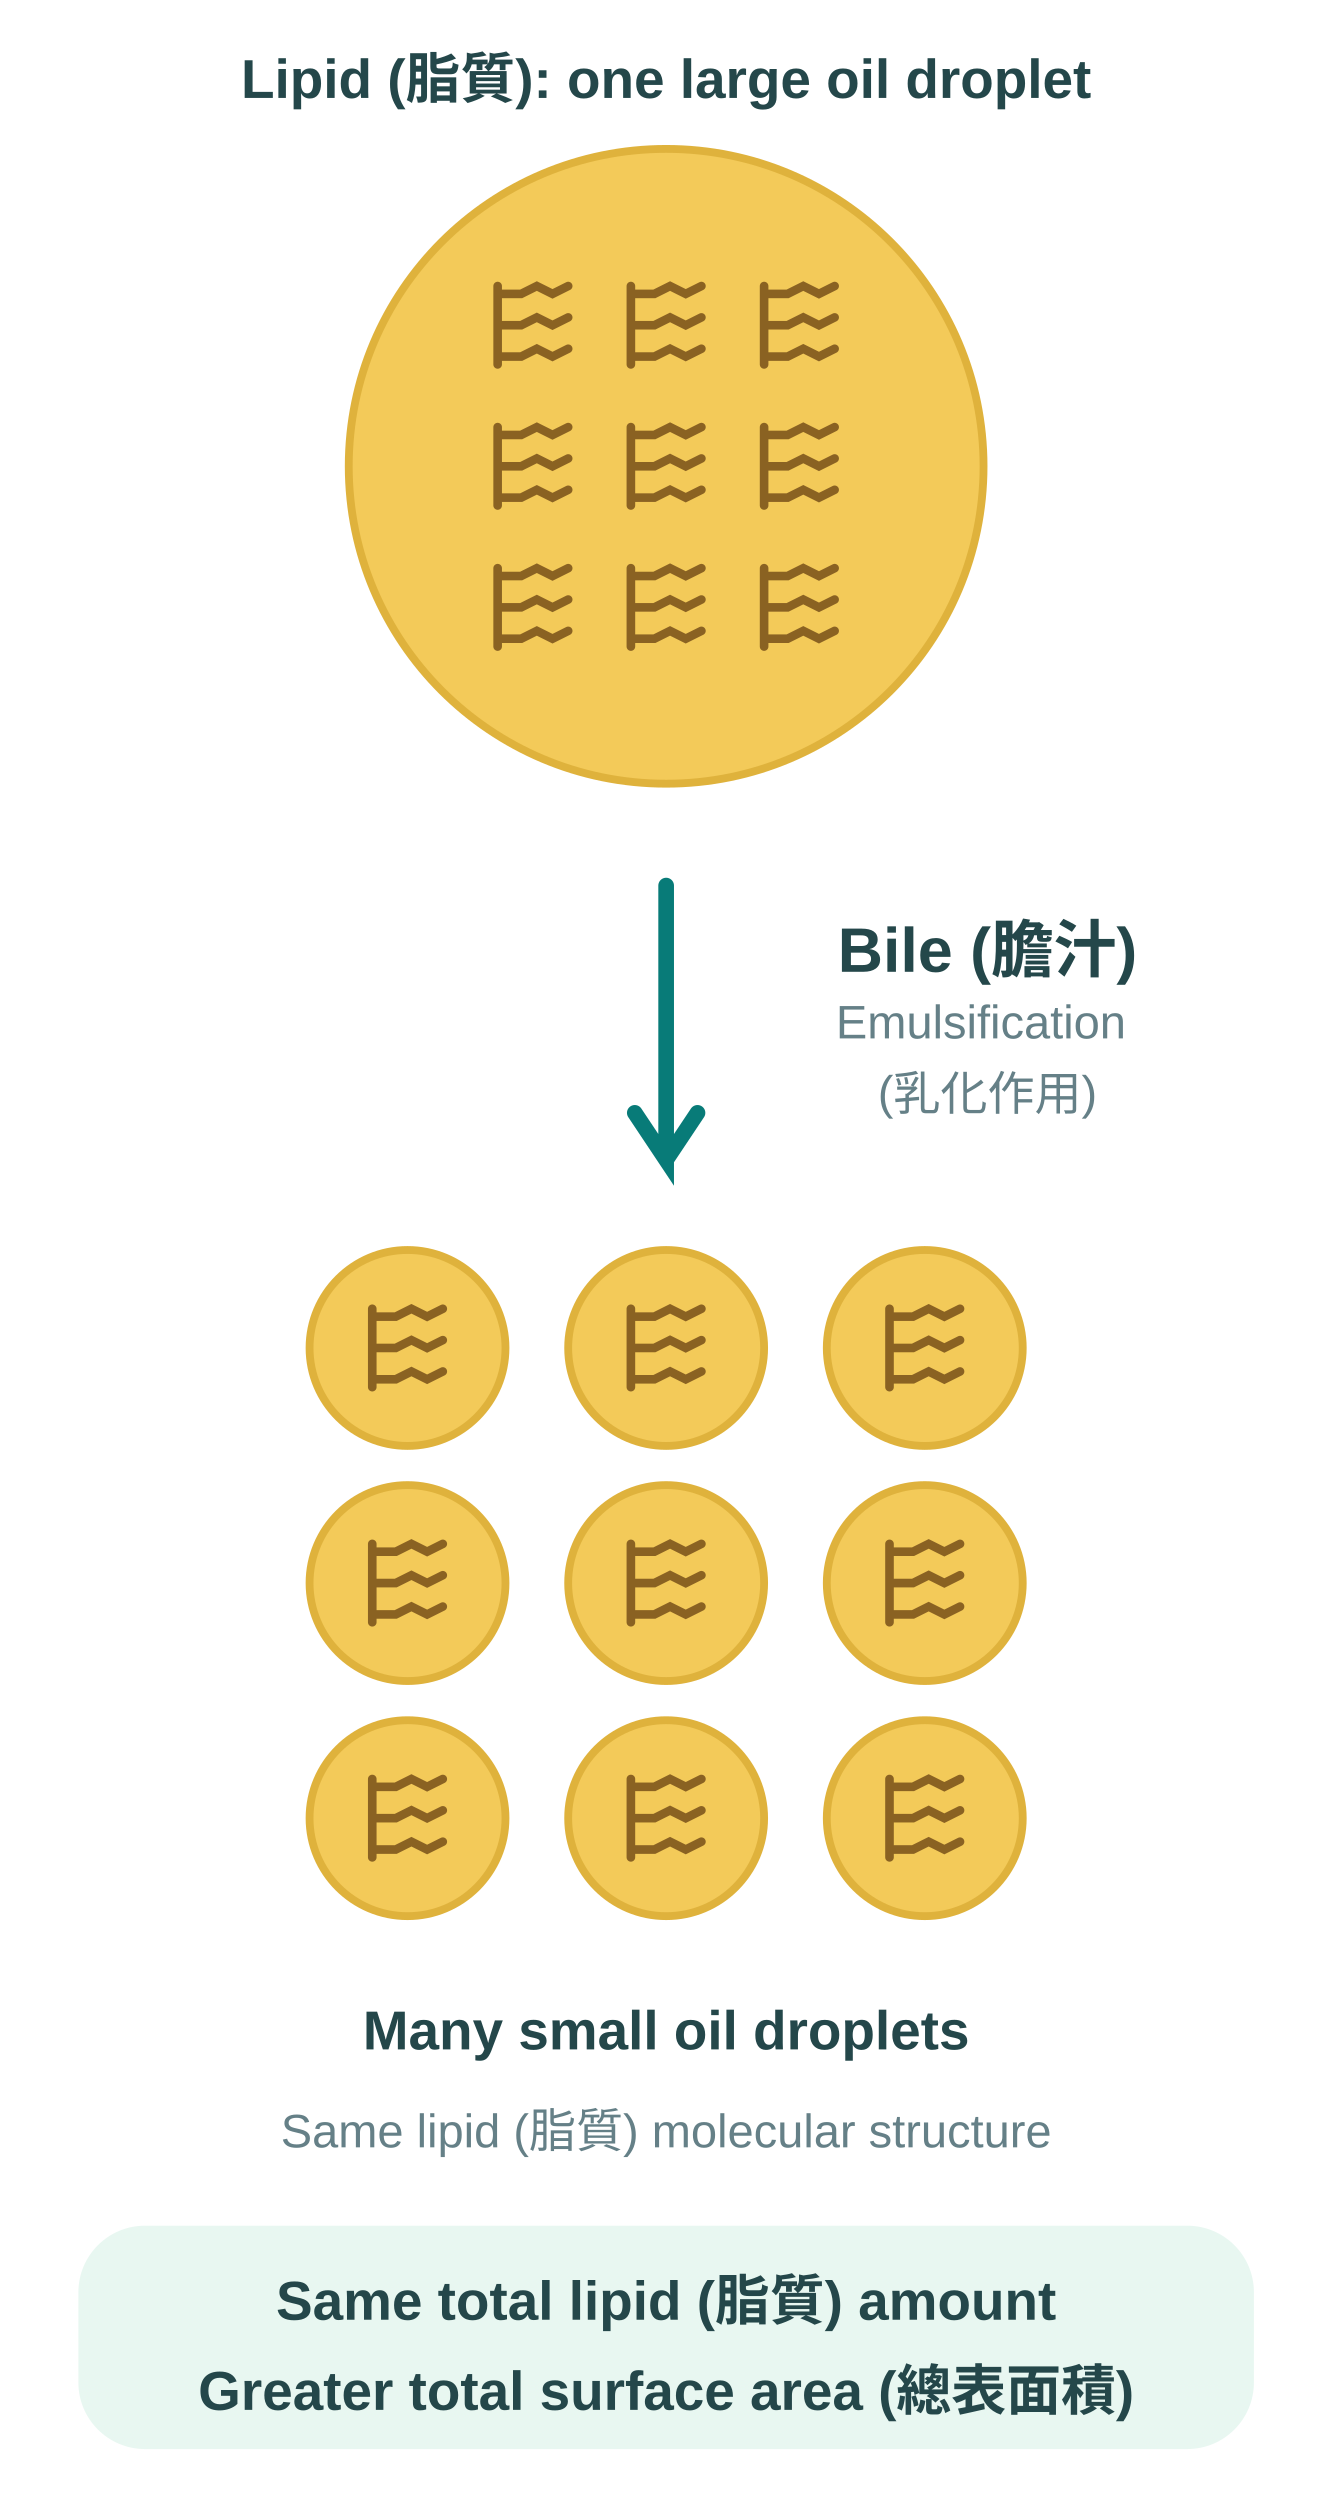
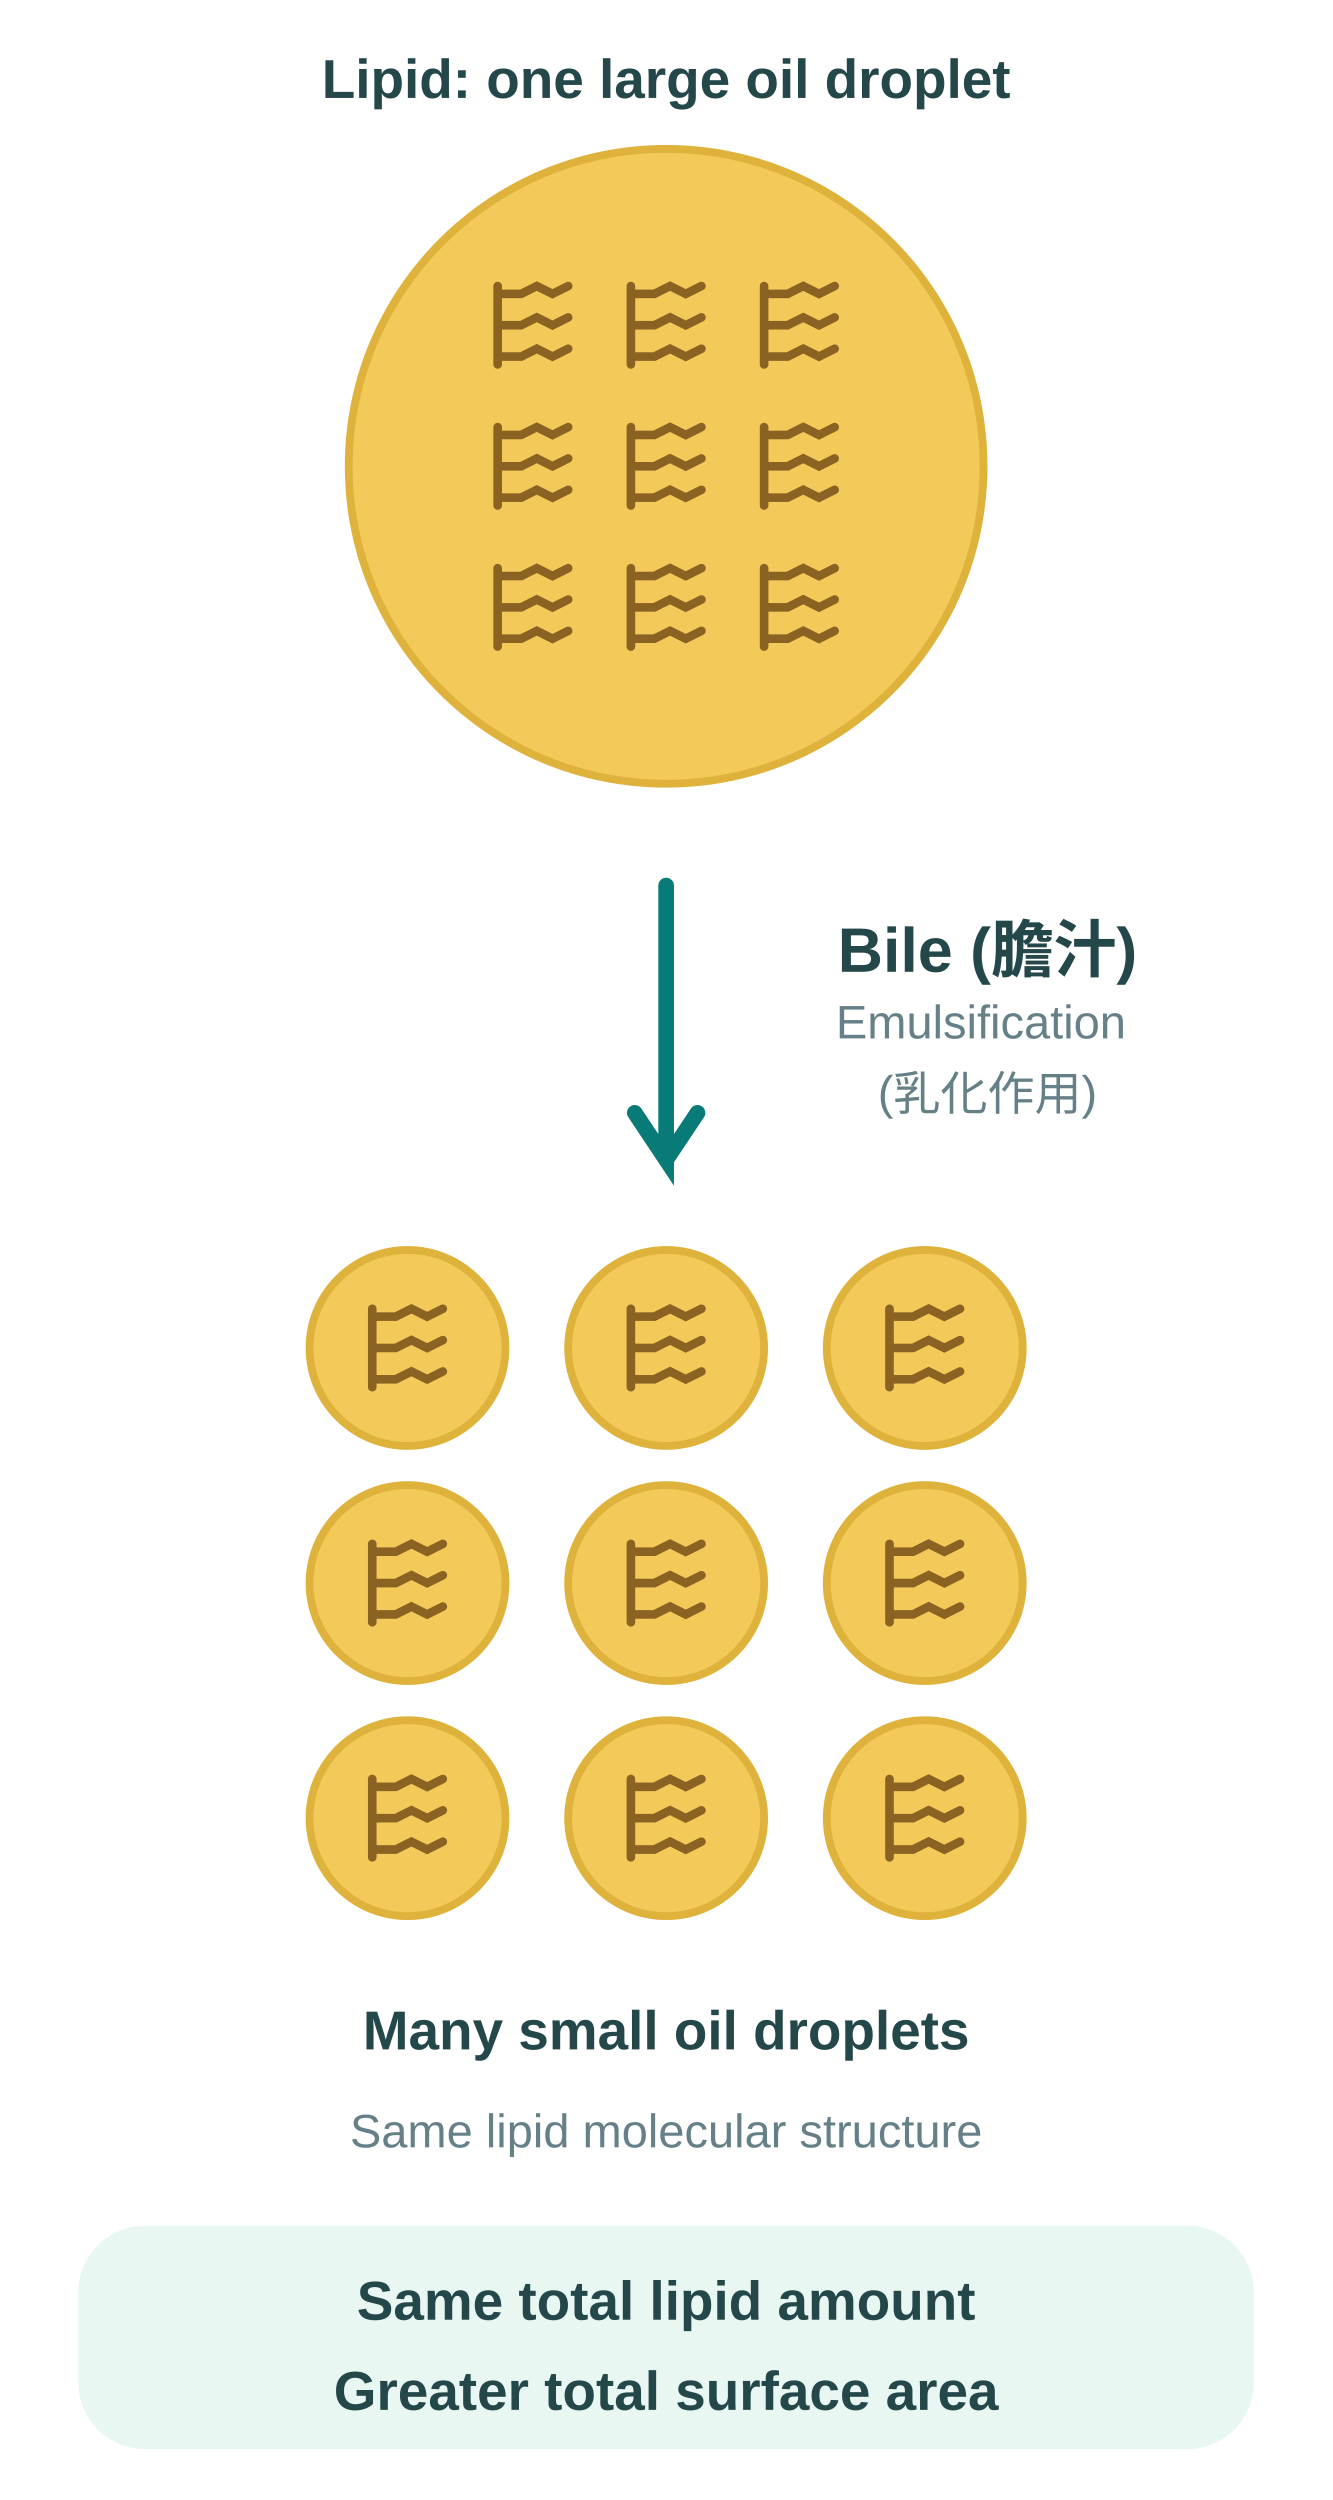
<svg xmlns="http://www.w3.org/2000/svg" viewBox="0 0 340 638" role="img" aria-labelledby="title desc" lang="en">
  <style>text{font-family:Arial,"Noto Sans HK",sans-serif;fill:#24474a;font-size:19px;text-anchor:middle}.bond{stroke:#486b6b;stroke-width:2.5;stroke-linecap:round}.ester{stroke:#c77435;stroke-width:4;stroke-linecap:round}.carbonyl{stroke:#486b6b;stroke-width:2}.oxygen{fill:#087b78}.label{font-size:18px;font-weight:bold}.small{font-size:14px;fill:#658087}</style>
-   <text x="170" y="25" class="label" style="font-size:14px">Lipid (脂質): one large oil droplet</text>
+   <text x="170" y="25" class="label" style="font-size:14px">Lipid: one large oil droplet</text>
  <g class="before-emulsification">
    <circle cx="170" cy="119" r="81" fill="#f3ca59" stroke="#dfb23c" stroke-width="2" />
    <g class="fat-molecule" transform="translate(127 83)" fill="none" stroke="#8a6222" stroke-width="2.2" stroke-linecap="round">
      <path d="M0 -10V10M0 -8H6l4 -2 4 2 4 -2M0 0H6l4 -2 4 2 4 -2M0 8H6l4 -2 4 2 4 -2" />
    </g>
    <g class="fat-molecule" transform="translate(161 83)" fill="none" stroke="#8a6222" stroke-width="2.2" stroke-linecap="round">
      <path d="M0 -10V10M0 -8H6l4 -2 4 2 4 -2M0 0H6l4 -2 4 2 4 -2M0 8H6l4 -2 4 2 4 -2" />
    </g>
    <g class="fat-molecule" transform="translate(195 83)" fill="none" stroke="#8a6222" stroke-width="2.2" stroke-linecap="round">
      <path d="M0 -10V10M0 -8H6l4 -2 4 2 4 -2M0 0H6l4 -2 4 2 4 -2M0 8H6l4 -2 4 2 4 -2" />
    </g>
    <g class="fat-molecule" transform="translate(127 119)" fill="none" stroke="#8a6222" stroke-width="2.2" stroke-linecap="round">
      <path d="M0 -10V10M0 -8H6l4 -2 4 2 4 -2M0 0H6l4 -2 4 2 4 -2M0 8H6l4 -2 4 2 4 -2" />
    </g>
    <g class="fat-molecule" transform="translate(161 119)" fill="none" stroke="#8a6222" stroke-width="2.2" stroke-linecap="round">
      <path d="M0 -10V10M0 -8H6l4 -2 4 2 4 -2M0 0H6l4 -2 4 2 4 -2M0 8H6l4 -2 4 2 4 -2" />
    </g>
    <g class="fat-molecule" transform="translate(195 119)" fill="none" stroke="#8a6222" stroke-width="2.2" stroke-linecap="round">
      <path d="M0 -10V10M0 -8H6l4 -2 4 2 4 -2M0 0H6l4 -2 4 2 4 -2M0 8H6l4 -2 4 2 4 -2" />
    </g>
    <g class="fat-molecule" transform="translate(127 155)" fill="none" stroke="#8a6222" stroke-width="2.2" stroke-linecap="round">
      <path d="M0 -10V10M0 -8H6l4 -2 4 2 4 -2M0 0H6l4 -2 4 2 4 -2M0 8H6l4 -2 4 2 4 -2" />
    </g>
    <g class="fat-molecule" transform="translate(161 155)" fill="none" stroke="#8a6222" stroke-width="2.2" stroke-linecap="round">
      <path d="M0 -10V10M0 -8H6l4 -2 4 2 4 -2M0 0H6l4 -2 4 2 4 -2M0 8H6l4 -2 4 2 4 -2" />
    </g>
    <g class="fat-molecule" transform="translate(195 155)" fill="none" stroke="#8a6222" stroke-width="2.2" stroke-linecap="round">
      <path d="M0 -10V10M0 -8H6l4 -2 4 2 4 -2M0 0H6l4 -2 4 2 4 -2M0 8H6l4 -2 4 2 4 -2" />
    </g>
  </g>
  <text x="252" y="248" class="label" style="font-size:16px">Bile (膽汁)</text>
  <path d="M170 226V296l-8 -12m8 12 8 -12" fill="none" stroke="#087b78" stroke-width="4" stroke-linecap="round" />
  <text x="252" y="273" class="small" style="font-size:12px">
    <tspan x="252" y="265">Emulsification</tspan>
    <tspan x="252" y="283">(乳化作用)</tspan>
  </text>
  <g class="after-emulsification">
    <circle cx="104" cy="344" r="25" fill="#f3ca59" stroke="#dfb23c" stroke-width="2" />
    <g class="fat-molecule" transform="translate(95 344)" fill="none" stroke="#8a6222" stroke-width="2.2" stroke-linecap="round">
      <path d="M0 -10V10M0 -8H6l4 -2 4 2 4 -2M0 0H6l4 -2 4 2 4 -2M0 8H6l4 -2 4 2 4 -2" />
    </g>
    <circle cx="170" cy="344" r="25" fill="#f3ca59" stroke="#dfb23c" stroke-width="2" />
    <g class="fat-molecule" transform="translate(161 344)" fill="none" stroke="#8a6222" stroke-width="2.2" stroke-linecap="round">
      <path d="M0 -10V10M0 -8H6l4 -2 4 2 4 -2M0 0H6l4 -2 4 2 4 -2M0 8H6l4 -2 4 2 4 -2" />
    </g>
    <circle cx="236" cy="344" r="25" fill="#f3ca59" stroke="#dfb23c" stroke-width="2" />
    <g class="fat-molecule" transform="translate(227 344)" fill="none" stroke="#8a6222" stroke-width="2.2" stroke-linecap="round">
      <path d="M0 -10V10M0 -8H6l4 -2 4 2 4 -2M0 0H6l4 -2 4 2 4 -2M0 8H6l4 -2 4 2 4 -2" />
    </g>
    <circle cx="104" cy="404" r="25" fill="#f3ca59" stroke="#dfb23c" stroke-width="2" />
    <g class="fat-molecule" transform="translate(95 404)" fill="none" stroke="#8a6222" stroke-width="2.2" stroke-linecap="round">
      <path d="M0 -10V10M0 -8H6l4 -2 4 2 4 -2M0 0H6l4 -2 4 2 4 -2M0 8H6l4 -2 4 2 4 -2" />
    </g>
    <circle cx="170" cy="404" r="25" fill="#f3ca59" stroke="#dfb23c" stroke-width="2" />
    <g class="fat-molecule" transform="translate(161 404)" fill="none" stroke="#8a6222" stroke-width="2.2" stroke-linecap="round">
      <path d="M0 -10V10M0 -8H6l4 -2 4 2 4 -2M0 0H6l4 -2 4 2 4 -2M0 8H6l4 -2 4 2 4 -2" />
    </g>
    <circle cx="236" cy="404" r="25" fill="#f3ca59" stroke="#dfb23c" stroke-width="2" />
    <g class="fat-molecule" transform="translate(227 404)" fill="none" stroke="#8a6222" stroke-width="2.2" stroke-linecap="round">
      <path d="M0 -10V10M0 -8H6l4 -2 4 2 4 -2M0 0H6l4 -2 4 2 4 -2M0 8H6l4 -2 4 2 4 -2" />
    </g>
    <circle cx="104" cy="464" r="25" fill="#f3ca59" stroke="#dfb23c" stroke-width="2" />
    <g class="fat-molecule" transform="translate(95 464)" fill="none" stroke="#8a6222" stroke-width="2.2" stroke-linecap="round">
      <path d="M0 -10V10M0 -8H6l4 -2 4 2 4 -2M0 0H6l4 -2 4 2 4 -2M0 8H6l4 -2 4 2 4 -2" />
    </g>
    <circle cx="170" cy="464" r="25" fill="#f3ca59" stroke="#dfb23c" stroke-width="2" />
    <g class="fat-molecule" transform="translate(161 464)" fill="none" stroke="#8a6222" stroke-width="2.2" stroke-linecap="round">
      <path d="M0 -10V10M0 -8H6l4 -2 4 2 4 -2M0 0H6l4 -2 4 2 4 -2M0 8H6l4 -2 4 2 4 -2" />
    </g>
    <circle cx="236" cy="464" r="25" fill="#f3ca59" stroke="#dfb23c" stroke-width="2" />
    <g class="fat-molecule" transform="translate(227 464)" fill="none" stroke="#8a6222" stroke-width="2.2" stroke-linecap="round">
      <path d="M0 -10V10M0 -8H6l4 -2 4 2 4 -2M0 0H6l4 -2 4 2 4 -2M0 8H6l4 -2 4 2 4 -2" />
    </g>
  </g>
  <text x="170" y="523" class="label" style="font-size:14px">Many small oil droplets</text>
-   <text x="170" y="548" class="small" style="font-size:12px">Same lipid (脂質) molecular structure</text>
+   <text x="170" y="548" class="small" style="font-size:12px">Same lipid molecular structure</text>
  <rect x="20" y="568" width="300" height="57" rx="17" fill="#e8f7f1" />
-   <text x="170" y="592" class="label" style="font-size:14px">Same total lipid (脂質) amount</text>
-   <text x="170" y="615" class="label" style="font-size:14px">Greater total surface area (總表面積)</text>
+   <text x="170" y="592" class="label" style="font-size:14px">Same total lipid amount</text>
+   <text x="170" y="615" class="label" style="font-size:14px">Greater total surface area</text>
</svg>
